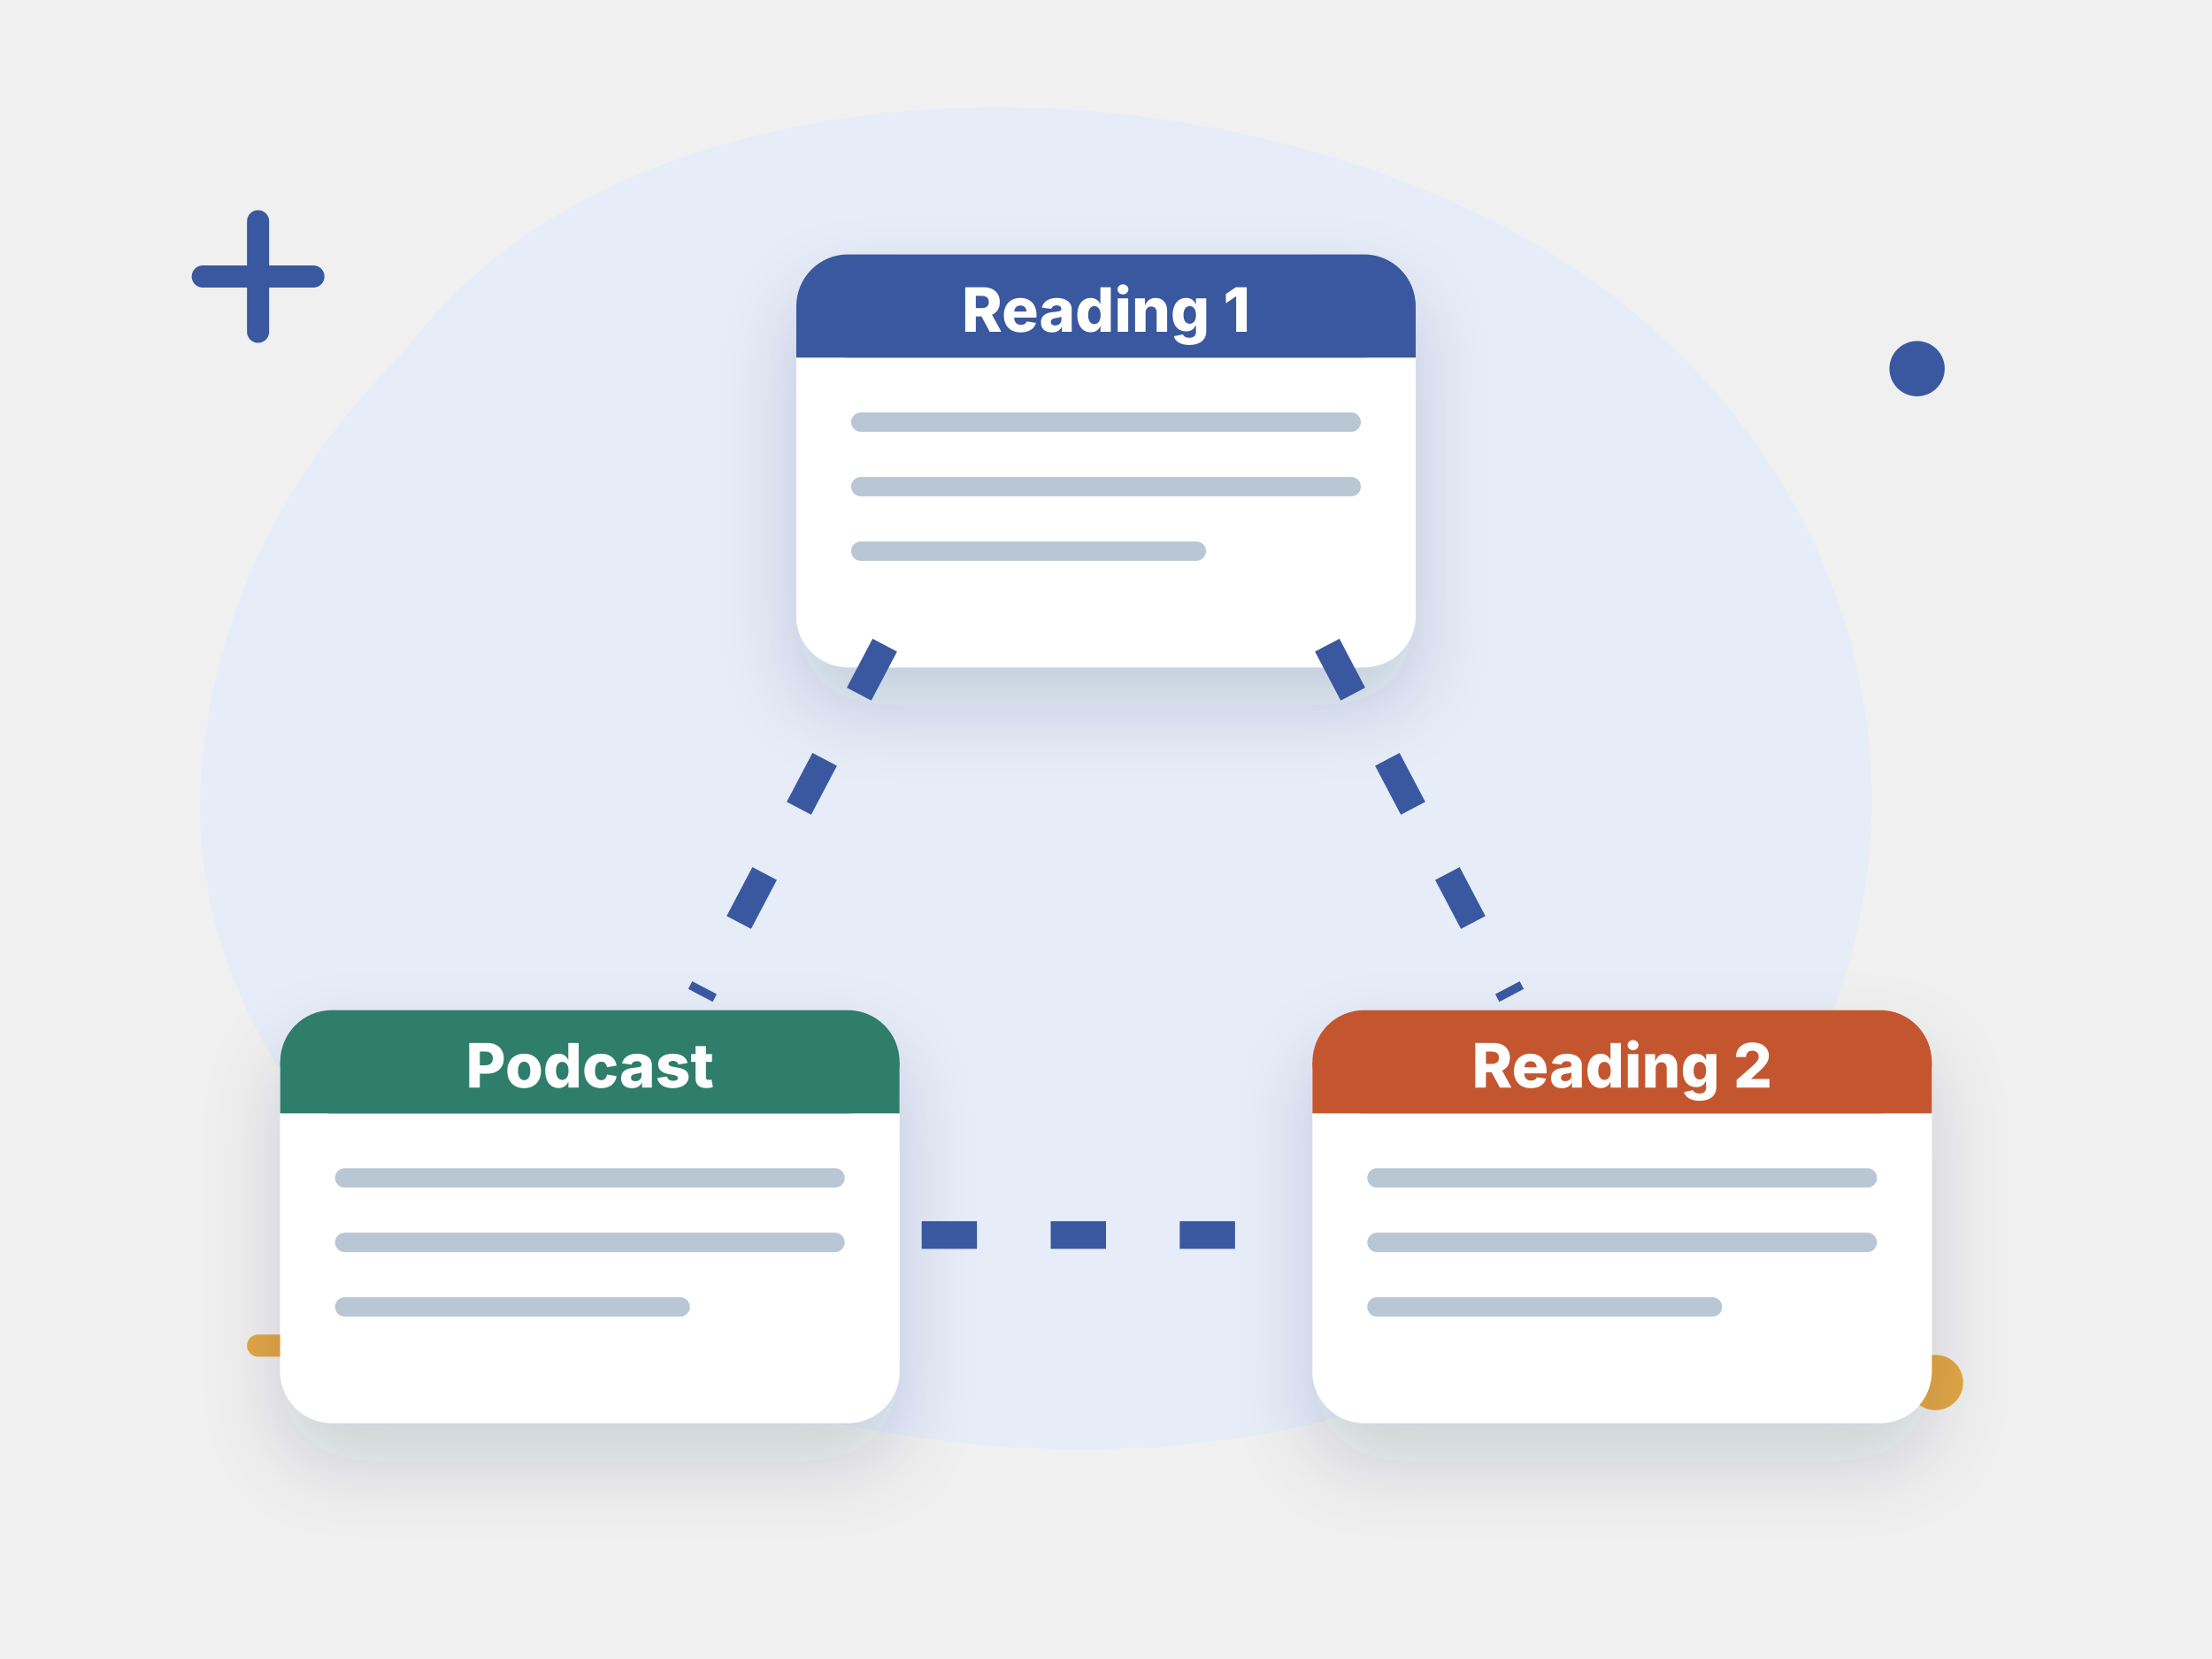
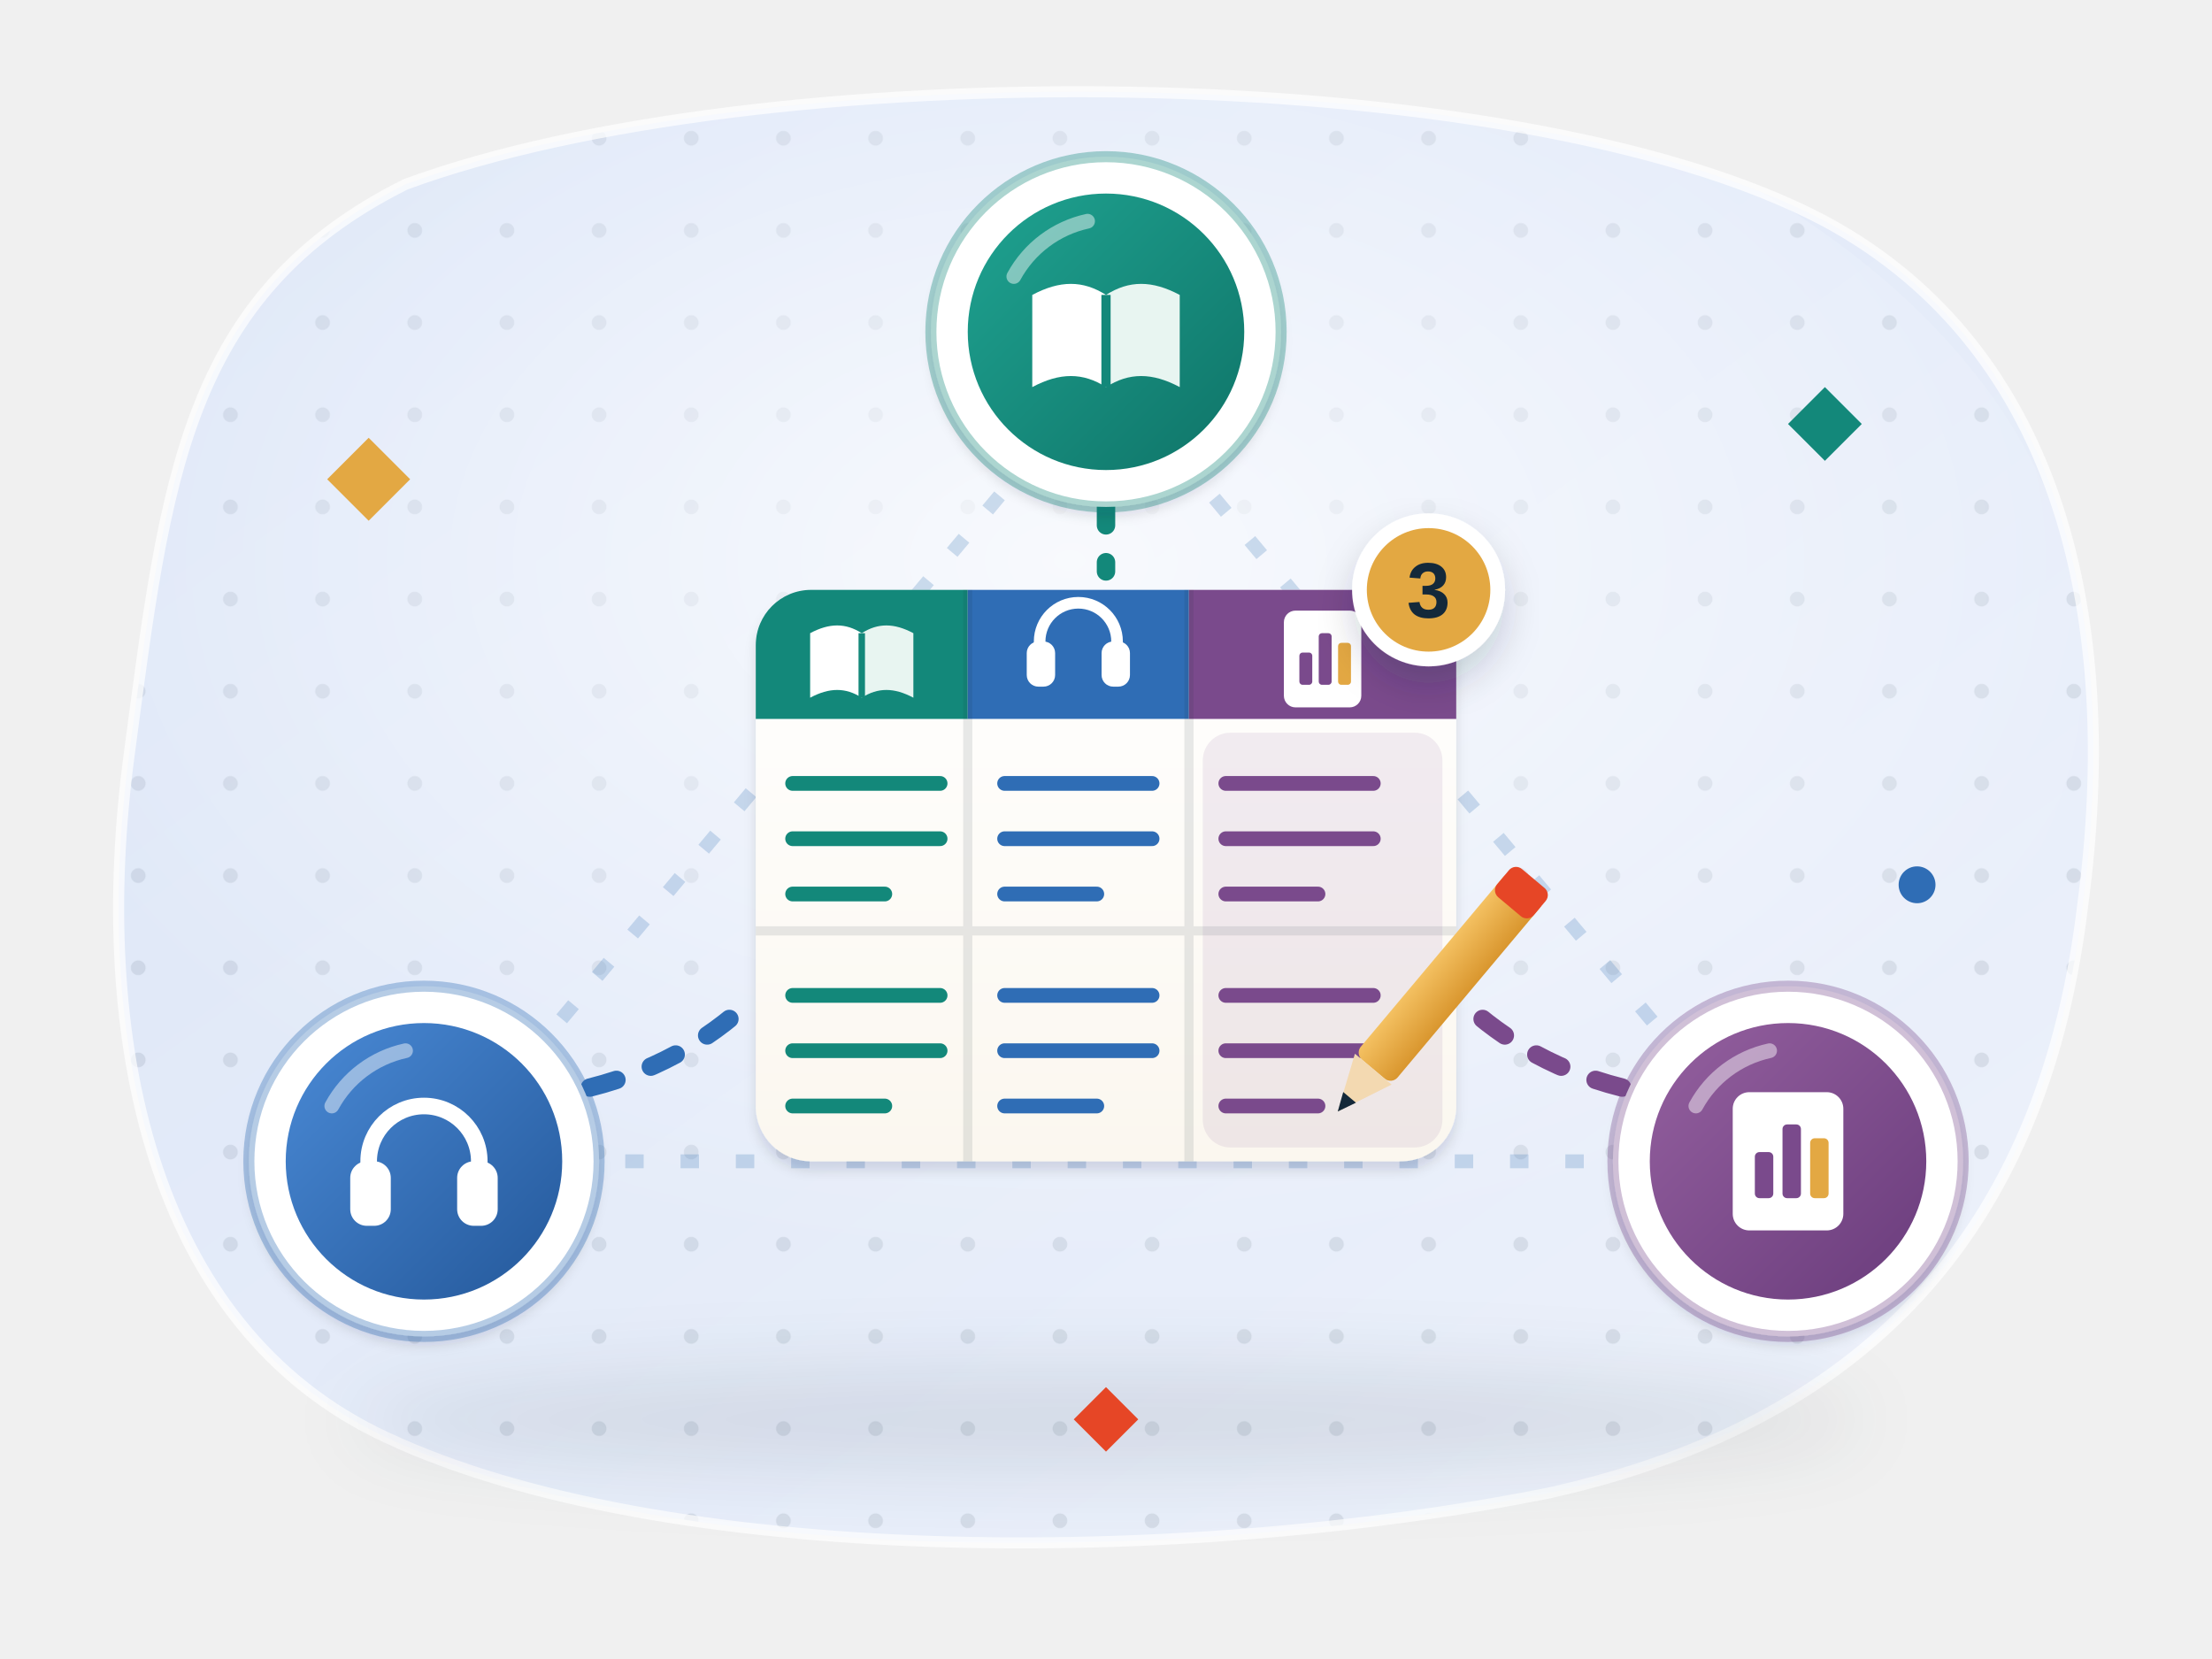
- <svg xmlns="http://www.w3.org/2000/svg" viewBox="0 0 240 180" fill="none" role="img" aria-label="Three sources connected in a triangle">
-   <style>.fl{animation:fl 5s ease-in-out infinite;transform-box:fill-box;transform-origin:center}.f2{animation-delay:-1.7s}.f3{animation-delay:-3.3s}
- .tw{animation:tw 2.8s ease-in-out infinite;transform-box:fill-box;transform-origin:center}.t2{animation-delay:-1.4s}.t3{animation-delay:-.7s}
- .sp{animation:sp 9s linear infinite;transform-box:fill-box;transform-origin:center}.pu{animation:pu 2.2s ease-in-out infinite;transform-box:fill-box;transform-origin:center}
- .dr{stroke-dasharray:6 8;animation:dr 1.6s linear infinite}.bl{animation:bl 1.8s steps(1) infinite}.b2{animation-delay:-.6s}.b3{animation-delay:-1.2s}
- .sw{animation:sw 3s ease-in-out infinite;transform-box:fill-box;transform-origin:bottom center}
- .wv{animation:wv 2.7s ease-out infinite;opacity:.8;transform-box:fill-box;transform-origin:left center}.w2{animation-delay:.9s}.w3{animation-delay:1.8s}
- .ri{animation:ri 6s ease-in-out infinite;transform-box:fill-box;transform-origin:center}.r2{animation-delay:-2s}.r3{animation-delay:-4s}
- .eq{animation:eq 1.2s ease-in-out infinite;transform-box:fill-box;transform-origin:bottom}.e2{animation-delay:-.3s}.e3{animation-delay:-.6s}.e4{animation-delay:-.9s}
- .pb{animation:pb 8s linear infinite;transform-box:fill-box;transform-origin:left}
- @keyframes fl{0%,100%{transform:translateY(0)}50%{transform:translateY(-6px)}}@keyframes tw{0%,100%{opacity:.3;transform:scale(.7)}50%{opacity:1;transform:scale(1.05)}}
- @keyframes sp{to{transform:rotate(360deg)}}@keyframes pu{0%,100%{transform:scale(1)}15%{transform:scale(1.12)}30%{transform:scale(1)}}
- @keyframes dr{to{stroke-dashoffset:-28}}@keyframes bl{0%,100%{opacity:1}50%{opacity:.25}}@keyframes sw{50%{transform:rotate(6deg)}}
- @keyframes wv{0%{opacity:0;transform:scale(.6)}25%{opacity:.9}100%{opacity:0;transform:scale(1.4)}}
- @keyframes ri{0%{opacity:0;transform:translateY(8px)}20%,70%{opacity:.85}100%{opacity:0;transform:translateY(-22px)}}
- @keyframes eq{0%,100%{transform:scaleY(.35)}50%{transform:scaleY(1)}}@keyframes pb{from{transform:scaleX(.05)}to{transform:scaleX(1)}}
- @media (prefers-reduced-motion:reduce){*{animation:none!important}}</style>
+ <svg xmlns="http://www.w3.org/2000/svg" viewBox="0 0 240 180" fill="none" role="img" aria-label="Three source medallions, a reading, a podcast and a report, joined in a triangle and feeding one notes table; the third column for the new report is being filled in with a pencil">
+   <style>
+ .mc8-tw { animation: mc8-tw 3.2s ease-in-out infinite; transform-box: fill-box; transform-origin: center; }
+ @keyframes mc8-tw { 0%, 100% { opacity: .35; transform: scale(.6); } 50% { opacity: 1; transform: scale(1); } }
+ .mc8-fl { animation: mc8-fl 6s ease-in-out infinite; }
+ .mc8-fl2 { animation: mc8-fl 7s ease-in-out -3.5s infinite; }
+ @keyframes mc8-fl { 50% { transform: translateY(-3px); } }
+ .mc8-flow { stroke-dasharray: 3 4; animation: mc8-flow 1.4s linear infinite; }
+ @keyframes mc8-flow { to { stroke-dashoffset: -14; } }
+ .mc8-wr { stroke-dasharray: 40; animation: mc8-wr 4s ease-in-out infinite; }
+ @keyframes mc8-wr { 0% { stroke-dashoffset: 40; } 55%, 100% { stroke-dashoffset: 0; } }
+ .mc8-pen { animation: mc8-pen 4s ease-in-out infinite; }
+ @keyframes mc8-pen { 0% { transform: translate(-8px, 0); } 55%, 100% { transform: translate(0, 0); } }
+ @media (prefers-reduced-motion: reduce) { * { animation: none !important; } }
+ </style>
  <defs>
-     <filter id="s" x="-30%" y="-30%" width="160%" height="170%">
-       <feDropShadow dx="0" dy="6" stdDeviation="6" flood-color="#14293a" flood-opacity=".16" />
+     <linearGradient id="mc8-bg" x1="0" y1="0" x2="1" y2="1">
+       <stop offset="0" stop-color="#dbe5f7" />
+       <stop offset="1" stop-color="#eef2fb" />
+     </linearGradient>
+     <clipPath id="mc8-clip">
+       <path d="M44 20C82 6 164 6 198 24c26 14 32 44 28 74-4 34-22 56-58 64-40 8-96 8-126-6C16 144 10 112 14 82c4-30 6-50 30-62z" />
+     </clipPath>
+     <pattern id="mc8-dots" width="10" height="10" patternUnits="userSpaceOnUse">
+       <circle cx="5" cy="5" r="0.8" fill="#14293a" fill-opacity="0.09" />
+     </pattern>
+     <radialGradient id="mc8-glow" cx=".5" cy=".42" r=".55">
+       <stop offset="0" stop-color="#fff" stop-opacity=".75" />
+       <stop offset="1" stop-color="#fff" stop-opacity="0" />
+     </radialGradient>
+     <filter id="mc8-sh" x="-25%" y="-25%" width="150%" height="170%">
+       <feDropShadow dx="0" dy="4" stdDeviation="4" flood-color="#14293a" flood-opacity=".16" />
+       <feDropShadow dx="0" dy="1" stdDeviation=".6" flood-color="#14293a" flood-opacity=".12" />
    </filter>
+     <filter id="mc8-sh2" x="-30%" y="-30%" width="160%" height="170%">
+       <feDropShadow dx="0" dy="2" stdDeviation="2" flood-color="#14293a" flood-opacity=".18" />
+     </filter>
+     <filter id="mc8-blur" x="-20%" y="-60%" width="140%" height="220%">
+       <feGaussianBlur stdDeviation="4" />
+     </filter>
+     <linearGradient id="mc8-paper" x1="0" y1="0" x2="0" y2="1">
+       <stop offset="0" stop-color="#fff" />
+       <stop offset="1" stop-color="#fbf7ef" />
+     </linearGradient>
+     <linearGradient id="mc8-shine" x1="0" y1="0" x2="0" y2="1">
+       <stop offset="0" stop-color="#fff" stop-opacity=".55" />
+       <stop offset="1" stop-color="#fff" stop-opacity="0" />
+     </linearGradient>
+     <linearGradient id="mc8-gt" x1="0" y1="0" x2="1" y2="1">
+       <stop offset="0" stop-color="#1fa391" />
+       <stop offset="1" stop-color="#0f7468" />
+     </linearGradient>
+     <linearGradient id="mc8-gb" x1="0" y1="0" x2="1" y2="1">
+       <stop offset="0" stop-color="#4a8ad6" />
+       <stop offset="1" stop-color="#24589a" />
+     </linearGradient>
+     <linearGradient id="mc8-gp" x1="0" y1="0" x2="1" y2="1">
+       <stop offset="0" stop-color="#94609f" />
+       <stop offset="1" stop-color="#6a3c7c" />
+     </linearGradient>
+     <linearGradient id="mc8-pencil" x1="0" y1="0" x2="0" y2="1">
+       <stop offset="0" stop-color="#f4c162" />
+       <stop offset="1" stop-color="#d9962e" />
+     </linearGradient>
  </defs>
-   <path transform="scale(1.0 1.0)" d="M44 38c22-30 78-34 118-14 34 17 50 54 36 88-14 34-56 50-98 44C54 150 18 118 22 82c2-18 10-32 22-44z" fill="#e6ecf8" />
-   <path class="tw" d="M22 30h12m-6-6v12" stroke="#3a58a0" stroke-width="2.4" stroke-linecap="round" />
-   <circle class="tw t2" cx="210" cy="150" r="3" fill="#e3a843" />
-   <circle class="tw" cx="208" cy="40" r="3" fill="#3a58a0" />
-   <path class="tw t2" d="M28 146h12m-6-6v12" stroke="#e3a843" stroke-width="2.4" stroke-linecap="round" />
-   <g transform="translate(120 50) scale(0.7)">
-     <rect x="-48.0" y="-32.0" width="96" height="64" rx="8" fill="#fff" filter="url(#s)" />
-     <rect x="-48.0" y="-32.0" width="96" height="16" rx="8" fill="#3a58a0" />
-     <rect x="-48.0" y="-24.0" width="96" height="8" fill="#3a58a0" />
-     <text x="0" y="-20.0" font-family="Inter,Arial,sans-serif" font-size="9.5" font-weight="800" fill="#fff" text-anchor="middle">Reading 1</text>
-     <path d="M-38.0 -6.0h76" stroke="#b9c6d3" stroke-width="3" stroke-linecap="round" />
-     <path d="M-38.0 4.0h76" stroke="#b9c6d3" stroke-width="3" stroke-linecap="round" />
-     <path d="M-38.0 14.0h52" stroke="#b9c6d3" stroke-width="3" stroke-linecap="round" />
+   <path d="M44 20C82 6 164 6 198 24c26 14 32 44 28 74-4 34-22 56-58 64-40 8-96 8-126-6C16 144 10 112 14 82c4-30 6-50 30-62z" fill="url(#mc8-bg)" />
+   <g clip-path="url(#mc8-clip)">
+     <rect width="240" height="180" fill="url(#mc8-dots)" />
+     <ellipse cx="116" cy="72" rx="110" ry="70" fill="url(#mc8-glow)" />
  </g>
-   <g transform="translate(64 132) scale(0.7)">
-     <rect x="-48.0" y="-32.0" width="96" height="64" rx="8" fill="#fff" filter="url(#s)" />
-     <rect x="-48.0" y="-32.0" width="96" height="16" rx="8" fill="#2f7d6b" />
-     <rect x="-48.0" y="-24.0" width="96" height="8" fill="#2f7d6b" />
-     <text x="0" y="-20.0" font-family="Inter,Arial,sans-serif" font-size="9.5" font-weight="800" fill="#fff" text-anchor="middle">Podcast</text>
-     <path d="M-38.0 -6.0h76" stroke="#b9c6d3" stroke-width="3" stroke-linecap="round" />
-     <path d="M-38.0 4.0h76" stroke="#b9c6d3" stroke-width="3" stroke-linecap="round" />
-     <path d="M-38.0 14.0h52" stroke="#b9c6d3" stroke-width="3" stroke-linecap="round" />
+   <path d="M44 20C82 6 164 6 198 24c26 14 32 44 28 74-4 34-22 56-58 64-40 8-96 8-126-6C16 144 10 112 14 82c4-30 6-50 30-62z" fill="none" stroke="#fff" stroke-opacity=".7" stroke-width="1.2" />
+   <ellipse cx="120" cy="154" rx="82" ry="6" fill="#14293a" opacity=".1" filter="url(#mc8-blur)" />
+   <path d="M120 40L48 126H192z" stroke="#2f6db5" stroke-opacity=".22" stroke-width="1.5" stroke-dasharray="2 4" stroke-linejoin="round" />
+   <path class="mc8-flow" d="M120 54V62" stroke="#13887a" stroke-width="2" stroke-linecap="round" />
+   <path class="mc8-flow" d="M64 118C72 116 78 112 82 108" stroke="#2f6db5" stroke-width="2" stroke-linecap="round" />
+   <path class="mc8-flow" d="M176 118C168 116 162 112 158 108" stroke="#7a4a8c" stroke-width="2" stroke-linecap="round" />
+   <g filter="url(#mc8-sh)">
+     <rect x="82" y="64" width="76" height="62" rx="6" fill="url(#mc8-paper)" />
  </g>
-   <g transform="translate(176 132) scale(0.7)">
-     <rect x="-48.0" y="-32.0" width="96" height="64" rx="8" fill="#fff" filter="url(#s)" />
-     <rect x="-48.0" y="-32.0" width="96" height="16" rx="8" fill="#c4562f" />
-     <rect x="-48.0" y="-24.0" width="96" height="8" fill="#c4562f" />
-     <text x="0" y="-20.0" font-family="Inter,Arial,sans-serif" font-size="9.5" font-weight="800" fill="#fff" text-anchor="middle">Reading 2</text>
-     <path d="M-38.0 -6.0h76" stroke="#b9c6d3" stroke-width="3" stroke-linecap="round" />
-     <path d="M-38.0 4.0h76" stroke="#b9c6d3" stroke-width="3" stroke-linecap="round" />
-     <path d="M-38.0 14.0h52" stroke="#b9c6d3" stroke-width="3" stroke-linecap="round" />
+   <path d="M82 70a6 6 0 0 1 6-6h17v14H82z" fill="#13887a" />
+   <rect x="105" y="64" width="24" height="14" fill="#2f6db5" />
+   <path d="M129 64h23a6 6 0 0 1 6 6v8h-29z" fill="#7a4a8c" />
+   <path d="M105 64V126M129 64V126M82 101H158" stroke="#14293a" stroke-opacity=".1" />
+   <g transform="translate(93.5 71.5) scale(.7)">
+     <path d="M-8-4c3-1.6 5.5-1.6 8 0v10c-2.5-1.6-5-1.6-8 0z" fill="#fff" />
+     <path d="M8-4c-3-1.6-5.5-1.6-8 0v10c2.5-1.6 5-1.6 8 0z" fill="#e8f5f1" />
+     <path d="M0-4v10" stroke="#13887a" stroke-width="1" />
  </g>
-   <path class="dr" d="M96 70L76 108M144 70l20 38M100 134h40" stroke="#3a58a0" stroke-width="3" />
+   <g transform="translate(117 69.6) scale(.7)">
+     <path d="M-6 2v-2a6 6 0 0 1 12 0v2" stroke="#fff" stroke-width="1.8" fill="none" stroke-linecap="round" />
+     <rect x="-8" y="0" width="4.4" height="7" rx="1.8" fill="#fff" />
+     <rect x="3.6" y="0" width="4.4" height="7" rx="1.8" fill="#fff" />
+   </g>
+   <g transform="translate(143.5 71.5) scale(.7)">
+     <rect x="-6" y="-7.5" width="12" height="15" rx="1.8" fill="#fff" />
+     <rect x="-3.6" y="-1" width="2" height="5" rx=".5" fill="#7a4a8c" />
+     <rect x="-.6" y="-4" width="2" height="8" rx=".5" fill="#7a4a8c" />
+     <rect x="2.4" y="-2.5" width="2" height="6.5" rx=".5" fill="#e3a843" />
+   </g>
+   <path d="M86 85h16M86 91h16M86 97h10" stroke="#13887a" stroke-width="1.6" stroke-linecap="round" />
+   <path d="M109 85h16M109 91h16M109 97h10" stroke="#2f6db5" stroke-width="1.6" stroke-linecap="round" />
+   <path d="M86 108h16M86 114h16M86 120h10" stroke="#13887a" stroke-width="1.6" stroke-linecap="round" />
+   <path d="M109 108h16M109 114h16M109 120h10" stroke="#2f6db5" stroke-width="1.6" stroke-linecap="round" />
+   <rect x="130.5" y="79.5" width="26" height="45" rx="3" fill="#7a4a8c" opacity=".1" />
+   <path d="M133 85h16M133 91h16M133 97h10M133 108h16" stroke="#7a4a8c" stroke-width="1.6" stroke-linecap="round" />
+   <path class="mc8-wr" d="M133 114h16M133 120h10" stroke="#7a4a8c" stroke-width="1.6" stroke-linecap="round" />
+   <g class="mc8-pen">
+     <g transform="translate(149 116) rotate(-50)">
+       <rect x="0" y="-2.6" width="26" height="5.2" rx="1" fill="url(#mc8-pencil)" />
+       <path d="M0-2.6L-6 0L0 2.6z" fill="#f3d9b1" />
+       <path d="M-6 0l2-.9v1.8z" fill="#14293a" />
+       <rect x="23" y="-2.6" width="4" height="5.2" rx="1" fill="#e64626" />
+     </g>
+   </g>
+   <g transform="translate(120 36)">
+     <circle r="19" fill="#fff" filter="url(#mc8-sh)" />
+     <circle r="15" fill="url(#mc8-gt)" />
+     <circle r="19" stroke="#13887a" stroke-opacity=".35" stroke-width="1.2" />
+     <path d="M-10-6a12 12 0 0 1 8-6" stroke="#fff" stroke-opacity=".45" stroke-width="1.6" stroke-linecap="round" />
+     <path d="M-8-4c3-1.6 5.5-1.6 8 0v10c-2.5-1.6-5-1.6-8 0z" fill="#fff" />
+     <path d="M8-4c-3-1.6-5.5-1.6-8 0v10c2.5-1.6 5-1.6 8 0z" fill="#e8f5f1" />
+     <path d="M0-4v10" stroke="#13887a" stroke-width="1" />
+   </g>
+   <g transform="translate(46 126)">
+     <circle r="19" fill="#fff" filter="url(#mc8-sh)" />
+     <circle r="15" fill="url(#mc8-gb)" />
+     <circle r="19" stroke="#2f6db5" stroke-opacity=".35" stroke-width="1.2" />
+     <path d="M-10-6a12 12 0 0 1 8-6" stroke="#fff" stroke-opacity=".45" stroke-width="1.6" stroke-linecap="round" />
+     <path d="M-6 2v-2a6 6 0 0 1 12 0v2" stroke="#fff" stroke-width="1.8" fill="none" stroke-linecap="round" />
+     <rect x="-8" y="0" width="4.4" height="7" rx="1.8" fill="#fff" />
+     <rect x="3.6" y="0" width="4.4" height="7" rx="1.8" fill="#fff" />
+   </g>
+   <g transform="translate(194 126)">
+     <circle r="19" fill="#fff" filter="url(#mc8-sh)" />
+     <circle r="15" fill="url(#mc8-gp)" />
+     <circle r="19" stroke="#7a4a8c" stroke-opacity=".35" stroke-width="1.2" />
+     <path d="M-10-6a12 12 0 0 1 8-6" stroke="#fff" stroke-opacity=".45" stroke-width="1.6" stroke-linecap="round" />
+     <rect x="-6" y="-7.5" width="12" height="15" rx="1.8" fill="#fff" />
+     <rect x="-3.6" y="-1" width="2" height="5" rx=".5" fill="#7a4a8c" />
+     <rect x="-.6" y="-4" width="2" height="8" rx=".5" fill="#7a4a8c" />
+     <rect x="2.4" y="-2.5" width="2" height="6.5" rx=".5" fill="#e3a843" />
+   </g>
+   <g transform="translate(155 64)">
+     <circle r="7.5" fill="#e3a843" stroke="#fff" stroke-width="1.6" filter="url(#mc8-sh2)" />
+     <text x="0" y="3" text-anchor="middle" font-family="'Helvetica Neue', Arial, sans-serif" font-size="8.5" font-weight="900" fill="#14293a">3</text>
+   </g>
+   <path class="mc8-tw" d="M40 47.5C40.81 48.31 40.81 48.31 44.5 52C40.81 55.69 40.81 55.69 40 56.5C39.19 55.69 39.19 55.69 35.5 52C39.19 48.31 39.19 48.31 40 47.5z" fill="#e3a843" />
+   <path class="mc8-tw" style="animation-delay:-1.2s" d="M198 42C198.72 42.72 198.72 42.72 202 46C198.72 49.28 198.72 49.28 198 50C197.28 49.28 197.28 49.28 194 46C197.28 42.72 197.28 42.72 198 42z" fill="#13887a" />
+   <path class="mc8-tw" style="animation-delay:-2.1s" d="M120 150.5C120.63 151.13 120.63 151.13 123.5 154C120.63 156.87 120.63 156.87 120 157.5C119.37 156.87 119.37 156.87 116.5 154C119.37 151.13 119.37 151.13 120 150.5z" fill="#e64626" />
+   <circle class="mc8-tw" style="animation-delay:-0.6s" cx="208" cy="96" r="2" fill="#2f6db5" />
</svg>
